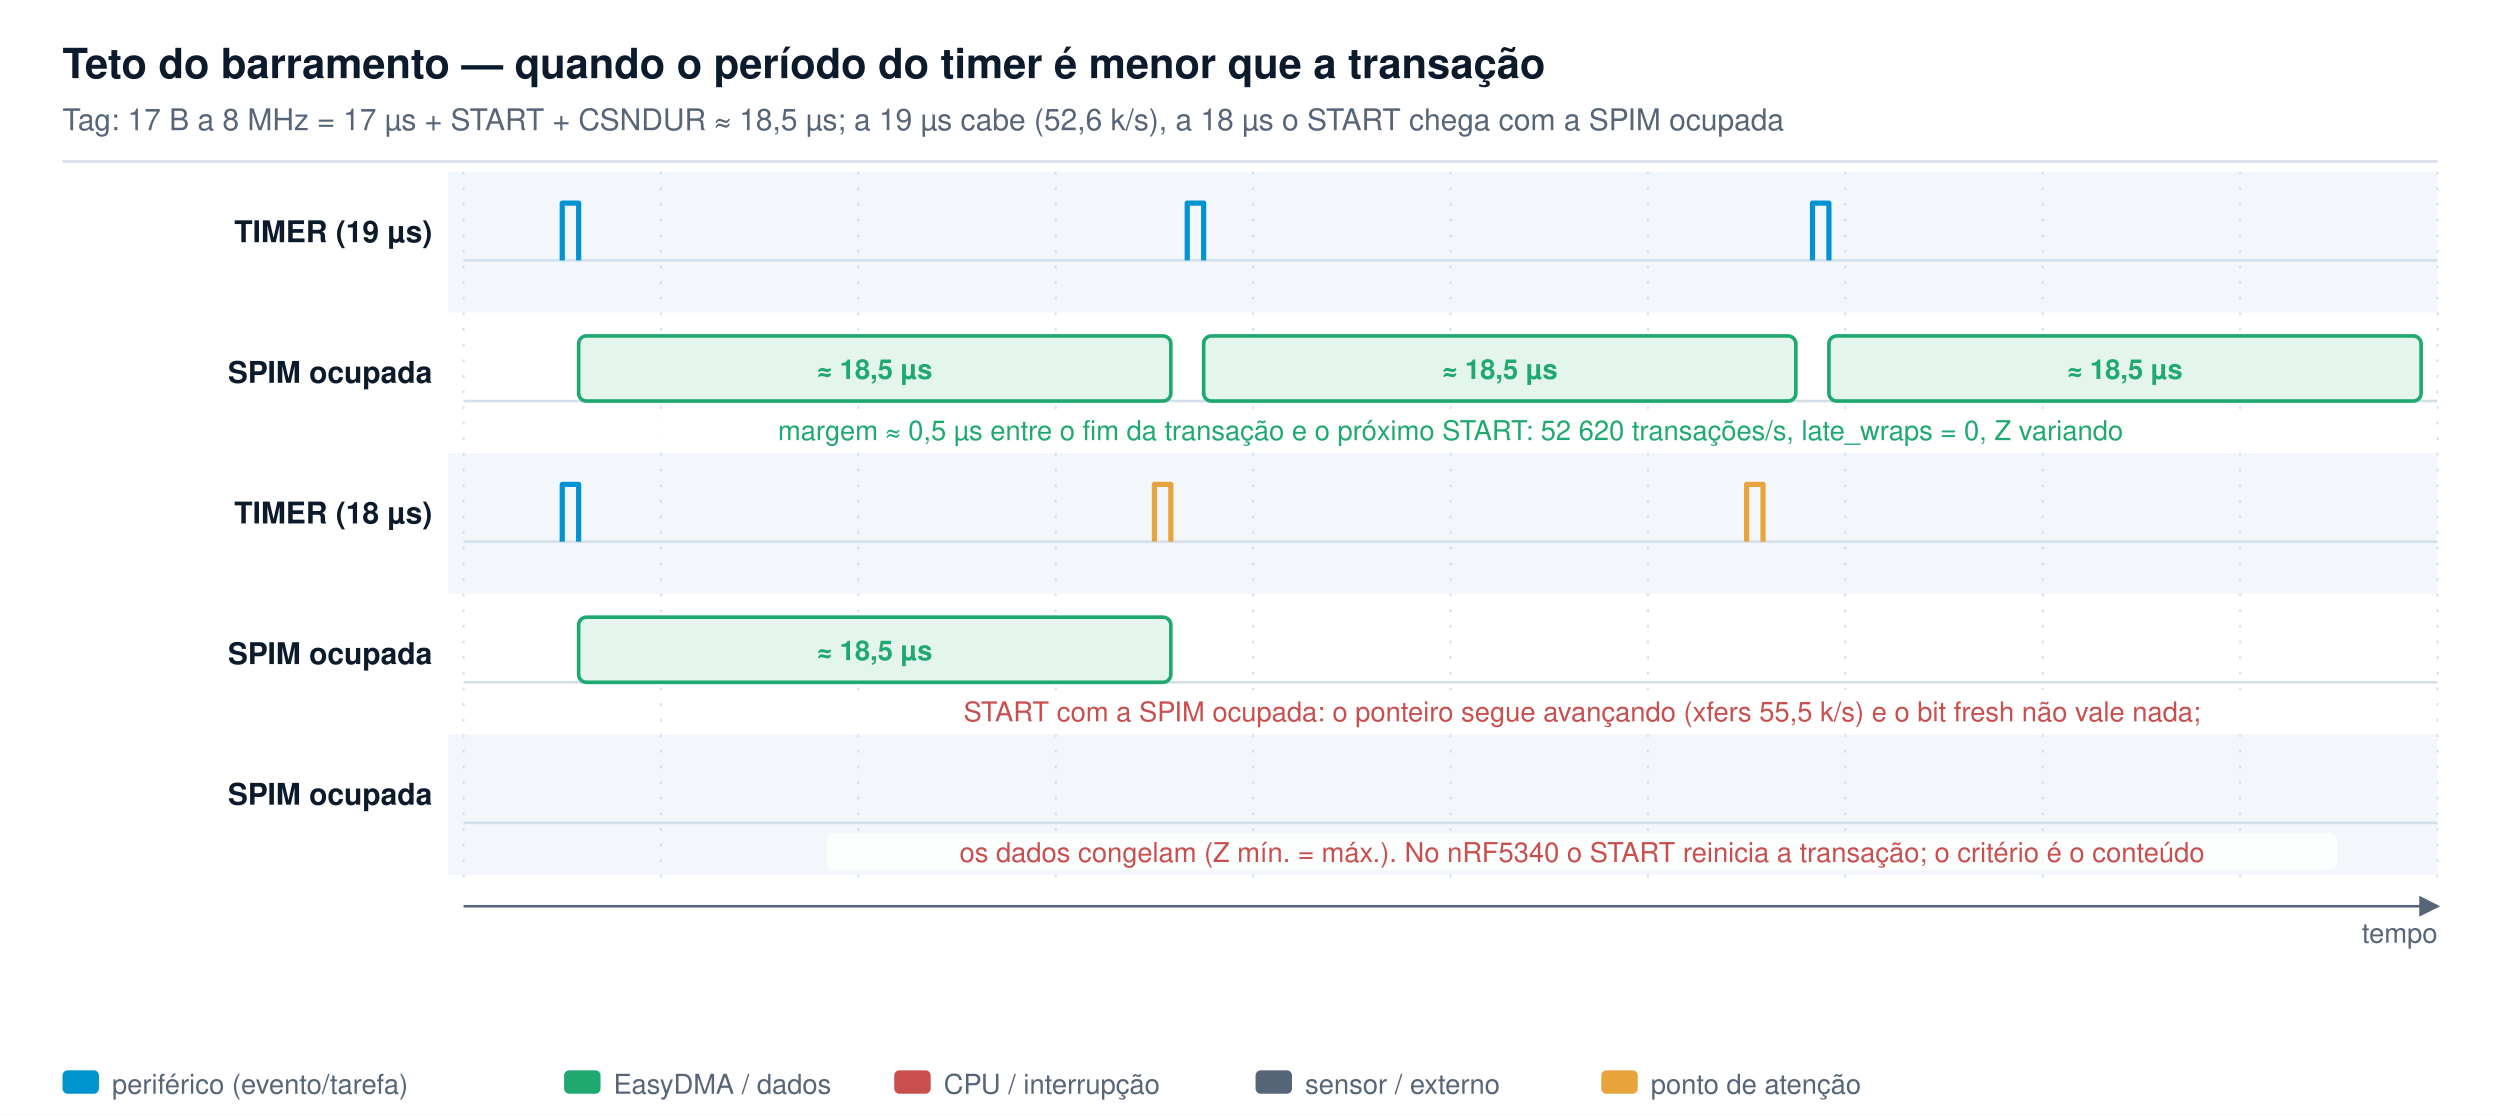
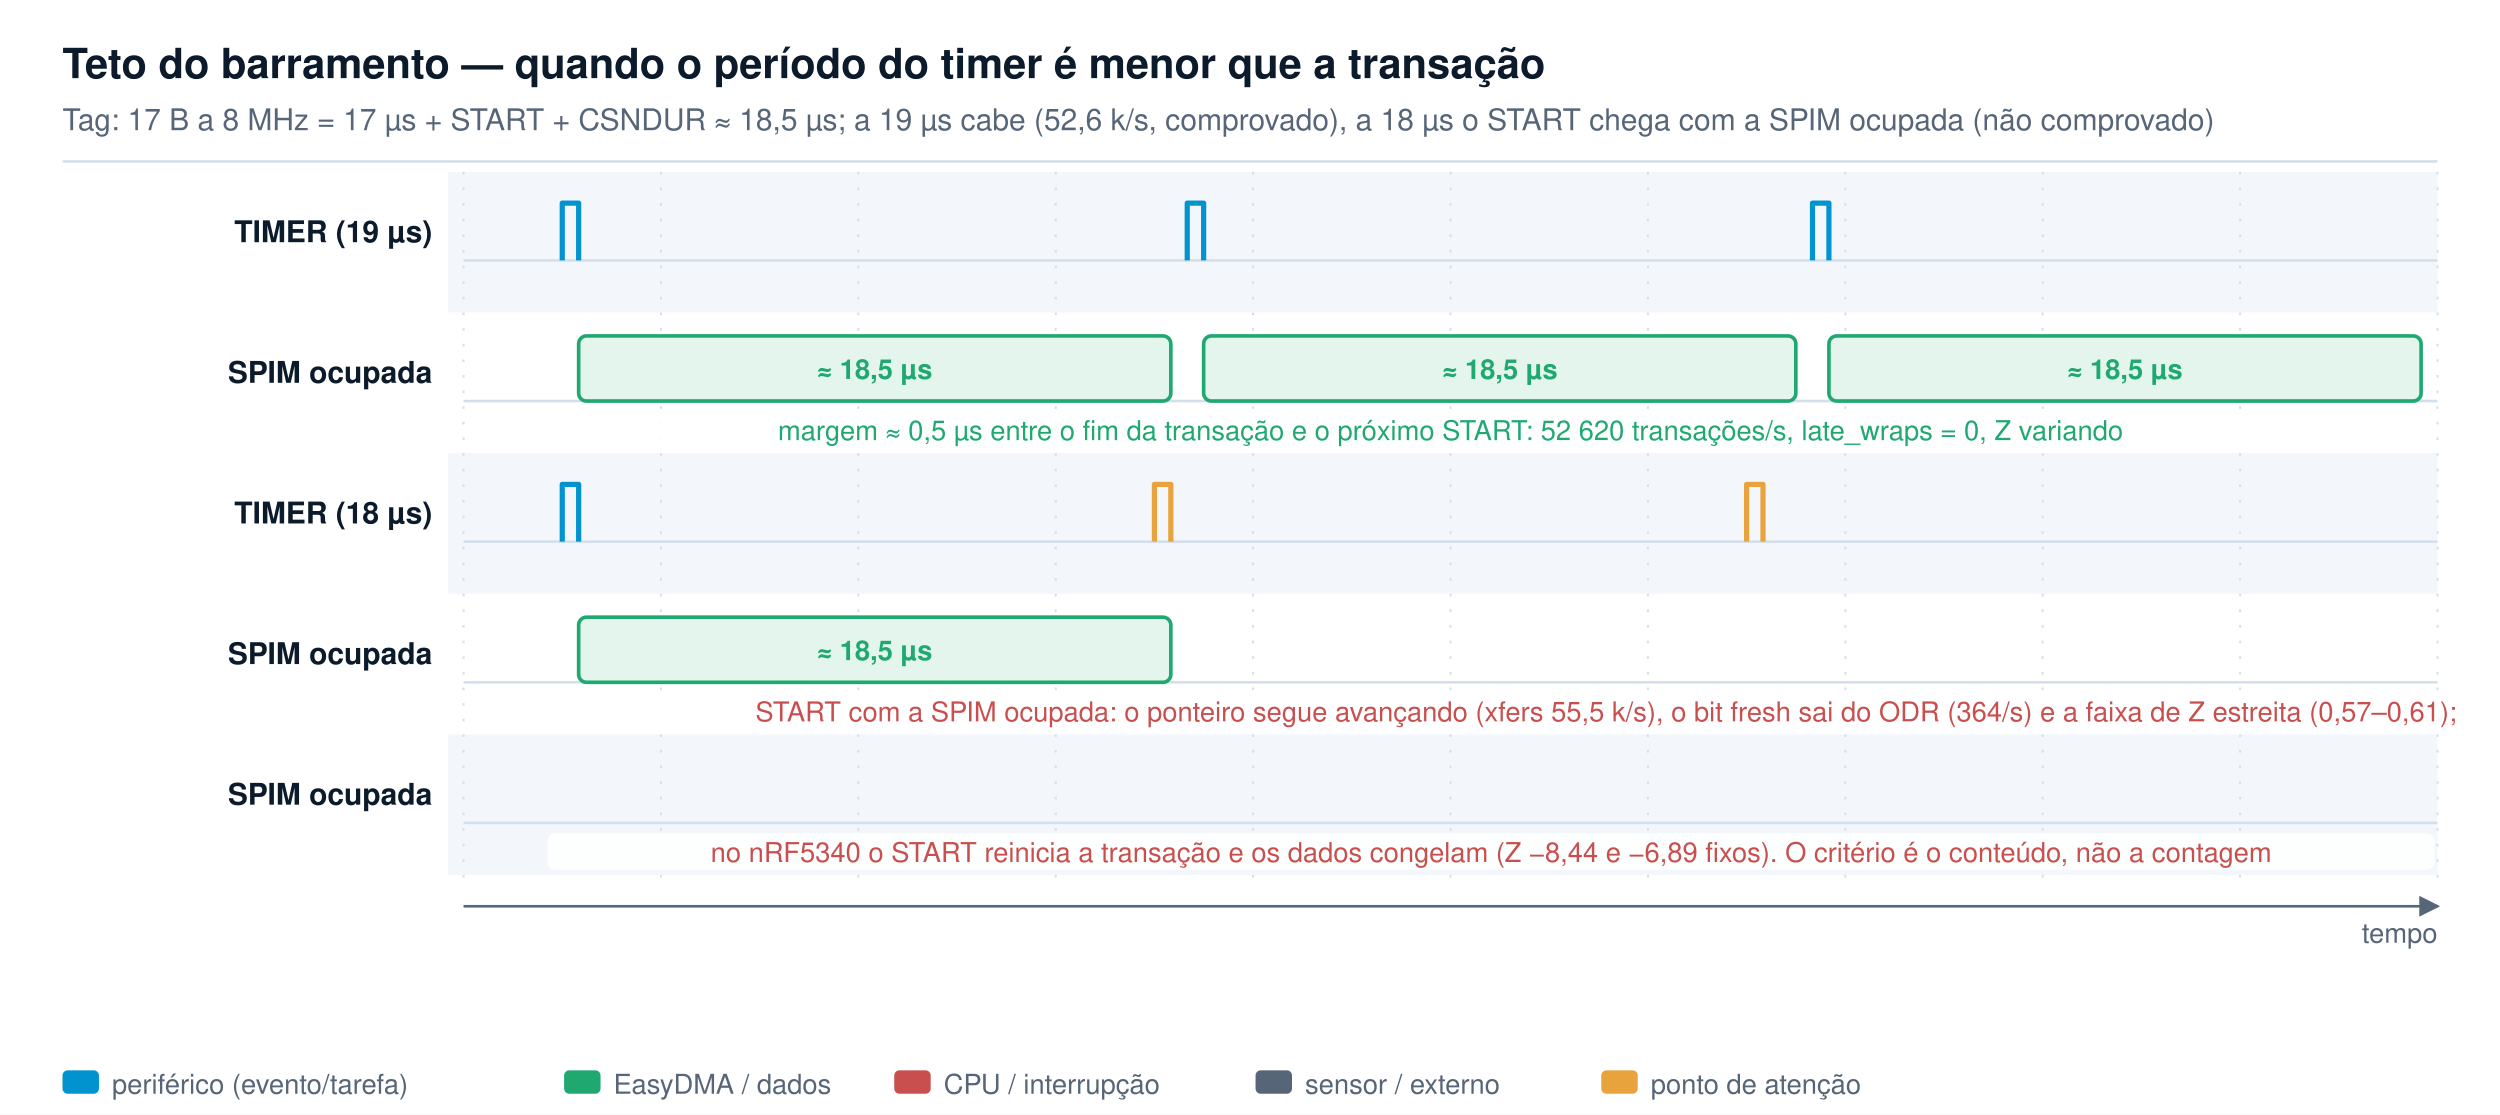
<svg xmlns="http://www.w3.org/2000/svg" width="960" height="428" viewBox="0 0 960 428">
  <defs>
    <marker id="arr" markerWidth="9" markerHeight="9" refX="7" refY="4.5" orient="auto" markerUnits="userSpaceOnUse">
      <path d="M0,0.5 L8,4.5 L0,8.5 z" fill="#566577" />
    </marker>
    <marker id="arr-blue" markerWidth="9" markerHeight="9" refX="7" refY="4.5" orient="auto" markerUnits="userSpaceOnUse">
      <path d="M0,0.5 L8,4.5 L0,8.5 z" fill="#0093D0" />
    </marker>
    <marker id="arr-green" markerWidth="9" markerHeight="9" refX="7" refY="4.5" orient="auto" markerUnits="userSpaceOnUse">
      <path d="M0,0.5 L8,4.5 L0,8.5 z" fill="#1FA971" />
    </marker>
    <marker id="arr-red" markerWidth="9" markerHeight="9" refX="7" refY="4.5" orient="auto" markerUnits="userSpaceOnUse">
      <path d="M0,0.5 L8,4.5 L0,8.5 z" fill="#C94F4F" />
    </marker>
    <filter id="shadow" x="-5%" y="-5%" width="110%" height="120%">
      <feDropShadow dx="0" dy="1.5" stdDeviation="1.5" flood-color="#00224E" flood-opacity="0.12" />
    </filter>
    <pattern id="hatch" width="6" height="6" patternUnits="userSpaceOnUse" patternTransform="rotate(45)">
      <line x1="0" y1="0" x2="0" y2="6" stroke="#D3E0EB" stroke-width="2" />
    </pattern>
  </defs>
  <rect width="100%" height="100%" fill="white" />
  <text x="24" y="30" fill="#0B1B2B" font-family="Segoe UI, Helvetica Neue, Helvetica, Arial, sans-serif" font-size="16" font-weight="600">Teto do barramento — quando o período do timer é menor que a transação</text>
-   <text x="24" y="50" fill="#566577" font-family="Segoe UI, Helvetica Neue, Helvetica, Arial, sans-serif" font-size="11.5">Tag: 17 B a 8 MHz = 17 µs + START + CSNDUR ≈ 18,5 µs; a 19 µs cabe (52,6 k/s), a 18 µs o START chega com a SPIM ocupada</text>
+   <text x="24" y="50" fill="#566577" font-family="Segoe UI, Helvetica Neue, Helvetica, Arial, sans-serif" font-size="11.5">Tag: 17 B a 8 MHz = 17 µs + START + CSNDUR ≈ 18,5 µs; a 19 µs cabe (52,6 k/s, comprovado), a 18 µs o START chega com a SPIM ocupada (não comprovado)</text>
  <line x1="24" y1="62" x2="936" y2="62" stroke="#D3E0EB" stroke-width="1" />
  <rect x="172" y="66" width="764" height="54" fill="#F3F7FB" />
  <line x1="178" y1="100" x2="936" y2="100" stroke="#D3E0EB" stroke-width="1" />
  <text x="166" y="93" text-anchor="end" fill="#0B1B2B" font-family="Segoe UI, Helvetica Neue, Helvetica, Arial, sans-serif" font-size="11.5" font-weight="600">TIMER (19 µs)</text>
  <line x1="178" y1="154" x2="936" y2="154" stroke="#D3E0EB" stroke-width="1" />
  <text x="166" y="147" text-anchor="end" fill="#0B1B2B" font-family="Segoe UI, Helvetica Neue, Helvetica, Arial, sans-serif" font-size="11.5" font-weight="600">SPIM ocupada</text>
  <rect x="172" y="174" width="764" height="54" fill="#F3F7FB" />
  <line x1="178" y1="208" x2="936" y2="208" stroke="#D3E0EB" stroke-width="1" />
  <text x="166" y="201" text-anchor="end" fill="#0B1B2B" font-family="Segoe UI, Helvetica Neue, Helvetica, Arial, sans-serif" font-size="11.5" font-weight="600">TIMER (18 µs)</text>
  <line x1="178" y1="262" x2="936" y2="262" stroke="#D3E0EB" stroke-width="1" />
  <text x="166" y="255" text-anchor="end" fill="#0B1B2B" font-family="Segoe UI, Helvetica Neue, Helvetica, Arial, sans-serif" font-size="11.5" font-weight="600">SPIM ocupada</text>
  <rect x="172" y="282" width="764" height="54" fill="#F3F7FB" />
  <line x1="178" y1="316" x2="936" y2="316" stroke="#D3E0EB" stroke-width="1" />
  <text x="166" y="309" text-anchor="end" fill="#0B1B2B" font-family="Segoe UI, Helvetica Neue, Helvetica, Arial, sans-serif" font-size="11.5" font-weight="600">SPIM ocupada</text>
  <line x1="178.0" y1="66" x2="178.0" y2="340" stroke="#D3E0EB" stroke-width="0.8" stroke-dasharray="1 5" />
  <line x1="253.8" y1="66" x2="253.8" y2="340" stroke="#D3E0EB" stroke-width="0.8" stroke-dasharray="1 5" />
  <line x1="329.6" y1="66" x2="329.6" y2="340" stroke="#D3E0EB" stroke-width="0.8" stroke-dasharray="1 5" />
  <line x1="405.4" y1="66" x2="405.4" y2="340" stroke="#D3E0EB" stroke-width="0.8" stroke-dasharray="1 5" />
  <line x1="481.2" y1="66" x2="481.2" y2="340" stroke="#D3E0EB" stroke-width="0.8" stroke-dasharray="1 5" />
  <line x1="557.0" y1="66" x2="557.0" y2="340" stroke="#D3E0EB" stroke-width="0.8" stroke-dasharray="1 5" />
  <line x1="632.8" y1="66" x2="632.8" y2="340" stroke="#D3E0EB" stroke-width="0.8" stroke-dasharray="1 5" />
  <line x1="708.6" y1="66" x2="708.6" y2="340" stroke="#D3E0EB" stroke-width="0.8" stroke-dasharray="1 5" />
  <line x1="784.4" y1="66" x2="784.4" y2="340" stroke="#D3E0EB" stroke-width="0.8" stroke-dasharray="1 5" />
  <line x1="860.2" y1="66" x2="860.2" y2="340" stroke="#D3E0EB" stroke-width="0.8" stroke-dasharray="1 5" />
  <line x1="936.0" y1="66" x2="936.0" y2="340" stroke="#D3E0EB" stroke-width="0.8" stroke-dasharray="1 5" />
  <path d="M215.9,100.0 V78.0 H222.2 V100.0" fill="none" stroke="#0093D0" stroke-width="2" stroke-linejoin="round" />
  <rect x="222.2" y="129.0" width="227.4" height="25" rx="3" fill="#E3F5EC" stroke="#1FA971" stroke-width="1.4" />
  <text x="335.9" y="145.5" fill="#1FA971" text-anchor="middle" font-family="Segoe UI, Helvetica Neue, Helvetica, Arial, sans-serif" font-size="10.5" font-weight="600">≈ 18,5 µs</text>
  <path d="M455.9,100.0 V78.0 H462.2 V100.0" fill="none" stroke="#0093D0" stroke-width="2" stroke-linejoin="round" />
  <rect x="462.2" y="129.0" width="227.4" height="25" rx="3" fill="#E3F5EC" stroke="#1FA971" stroke-width="1.4" />
  <text x="576.0" y="145.5" fill="#1FA971" text-anchor="middle" font-family="Segoe UI, Helvetica Neue, Helvetica, Arial, sans-serif" font-size="10.5" font-weight="600">≈ 18,5 µs</text>
  <path d="M696.0,100.0 V78.0 H702.3 V100.0" fill="none" stroke="#0093D0" stroke-width="2" stroke-linejoin="round" />
  <rect x="702.3" y="129.0" width="227.4" height="25" rx="3" fill="#E3F5EC" stroke="#1FA971" stroke-width="1.4" />
  <text x="816.0" y="145.5" fill="#1FA971" text-anchor="middle" font-family="Segoe UI, Helvetica Neue, Helvetica, Arial, sans-serif" font-size="10.5" font-weight="600">≈ 18,5 µs</text>
  <rect x="243.9" y="158" width="626.2" height="14" rx="3" fill="white" opacity="0.85" />
  <text x="557.0" y="169.0" fill="#1FA971" text-anchor="middle" font-family="Segoe UI, Helvetica Neue, Helvetica, Arial, sans-serif" font-size="10.5">margem ≈ 0,5 µs entre o fim da transação e o próximo START: 52 620 transações/s, late_wraps = 0, Z variando</text>
  <path d="M215.9,208.0 V186.0 H222.2 V208.0" fill="none" stroke="#0093D0" stroke-width="2" stroke-linejoin="round" />
  <path d="M443.3,208.0 V186.0 H449.6 V208.0" fill="none" stroke="#E8A33D" stroke-width="2" stroke-linejoin="round" />
  <path d="M670.7,208.0 V186.0 H677.0 V208.0" fill="none" stroke="#E8A33D" stroke-width="2" stroke-linejoin="round" />
  <rect x="222.2" y="237.0" width="227.4" height="25" rx="3" fill="#E3F5EC" stroke="#1FA971" stroke-width="1.4" />
  <text x="335.9" y="253.5" fill="#1FA971" text-anchor="middle" font-family="Segoe UI, Helvetica Neue, Helvetica, Arial, sans-serif" font-size="10.5" font-weight="600">≈ 18,5 µs</text>
-   <rect x="320.5" y="266" width="574.0" height="14" rx="3" fill="white" opacity="0.85" />
-   <text x="607.5" y="277.0" fill="#C94F4F" text-anchor="middle" font-family="Segoe UI, Helvetica Neue, Helvetica, Arial, sans-serif" font-size="10.5">START com a SPIM ocupada: o ponteiro segue avançando (xfers 55,5 k/s) e o bit fresh não vale nada;</text>
-   <rect x="317.6" y="320" width="579.8" height="14" rx="3" fill="white" opacity="0.85" />
-   <text x="607.5" y="331.0" fill="#C94F4F" text-anchor="middle" font-family="Segoe UI, Helvetica Neue, Helvetica, Arial, sans-serif" font-size="10.5">os dados congelam (Z mín. = máx.). No nRF5340 o START reinicia a transação; o critério é o conteúdo</text>
+   <rect x="213.8" y="266" width="805.8" height="14" rx="3" fill="white" opacity="0.85" />
+   <text x="616.7" y="277.0" fill="#C94F4F" text-anchor="middle" font-family="Segoe UI, Helvetica Neue, Helvetica, Arial, sans-serif" font-size="10.5">START com a SPIM ocupada: o ponteiro segue avançando (xfers 55,5 k/s), o bit fresh sai do ODR (364/s) e a faixa de Z estreita (0,57–0,61);</text>
+   <rect x="210.2" y="320" width="724.7" height="14" rx="3" fill="white" opacity="0.85" />
+   <text x="572.6" y="331.0" fill="#C94F4F" text-anchor="middle" font-family="Segoe UI, Helvetica Neue, Helvetica, Arial, sans-serif" font-size="10.5">no nRF5340 o START reinicia a transação e os dados congelam (Z −8,44 e −6,89 fixos). O critério é o conteúdo, não a contagem</text>
  <line x1="178" y1="348" x2="936" y2="348" stroke="#566577" stroke-width="1" marker-end="url(#arr)" />
  <text x="936" y="362" text-anchor="end" fill="#566577" font-family="Segoe UI, Helvetica Neue, Helvetica, Arial, sans-serif" font-size="10.5">tempo</text>
  <rect x="24" y="411" width="14" height="9" rx="2" fill="#0093D0" />
  <text x="43" y="420" fill="#566577" font-family="Segoe UI, Helvetica Neue, Helvetica, Arial, sans-serif" font-size="10.5">periférico (evento/tarefa)</text>
  <rect x="216.61" y="411" width="14" height="9" rx="2" fill="#1FA971" />
  <text x="235.61" y="420" fill="#566577" font-family="Segoe UI, Helvetica Neue, Helvetica, Arial, sans-serif" font-size="10.5">EasyDMA / dados</text>
  <rect x="343.385" y="411" width="14" height="9" rx="2" fill="#C94F4F" />
  <text x="362.385" y="420" fill="#566577" font-family="Segoe UI, Helvetica Neue, Helvetica, Arial, sans-serif" font-size="10.5">CPU / interrupção</text>
  <rect x="482.13" y="411" width="14" height="9" rx="2" fill="#566577" />
  <text x="501.13" y="420" fill="#566577" font-family="Segoe UI, Helvetica Neue, Helvetica, Arial, sans-serif" font-size="10.5">sensor / externo</text>
  <rect x="614.89" y="411" width="14" height="9" rx="2" fill="#E8A33D" />
  <text x="633.89" y="420" fill="#566577" font-family="Segoe UI, Helvetica Neue, Helvetica, Arial, sans-serif" font-size="10.5">ponto de atenção</text>
</svg>
